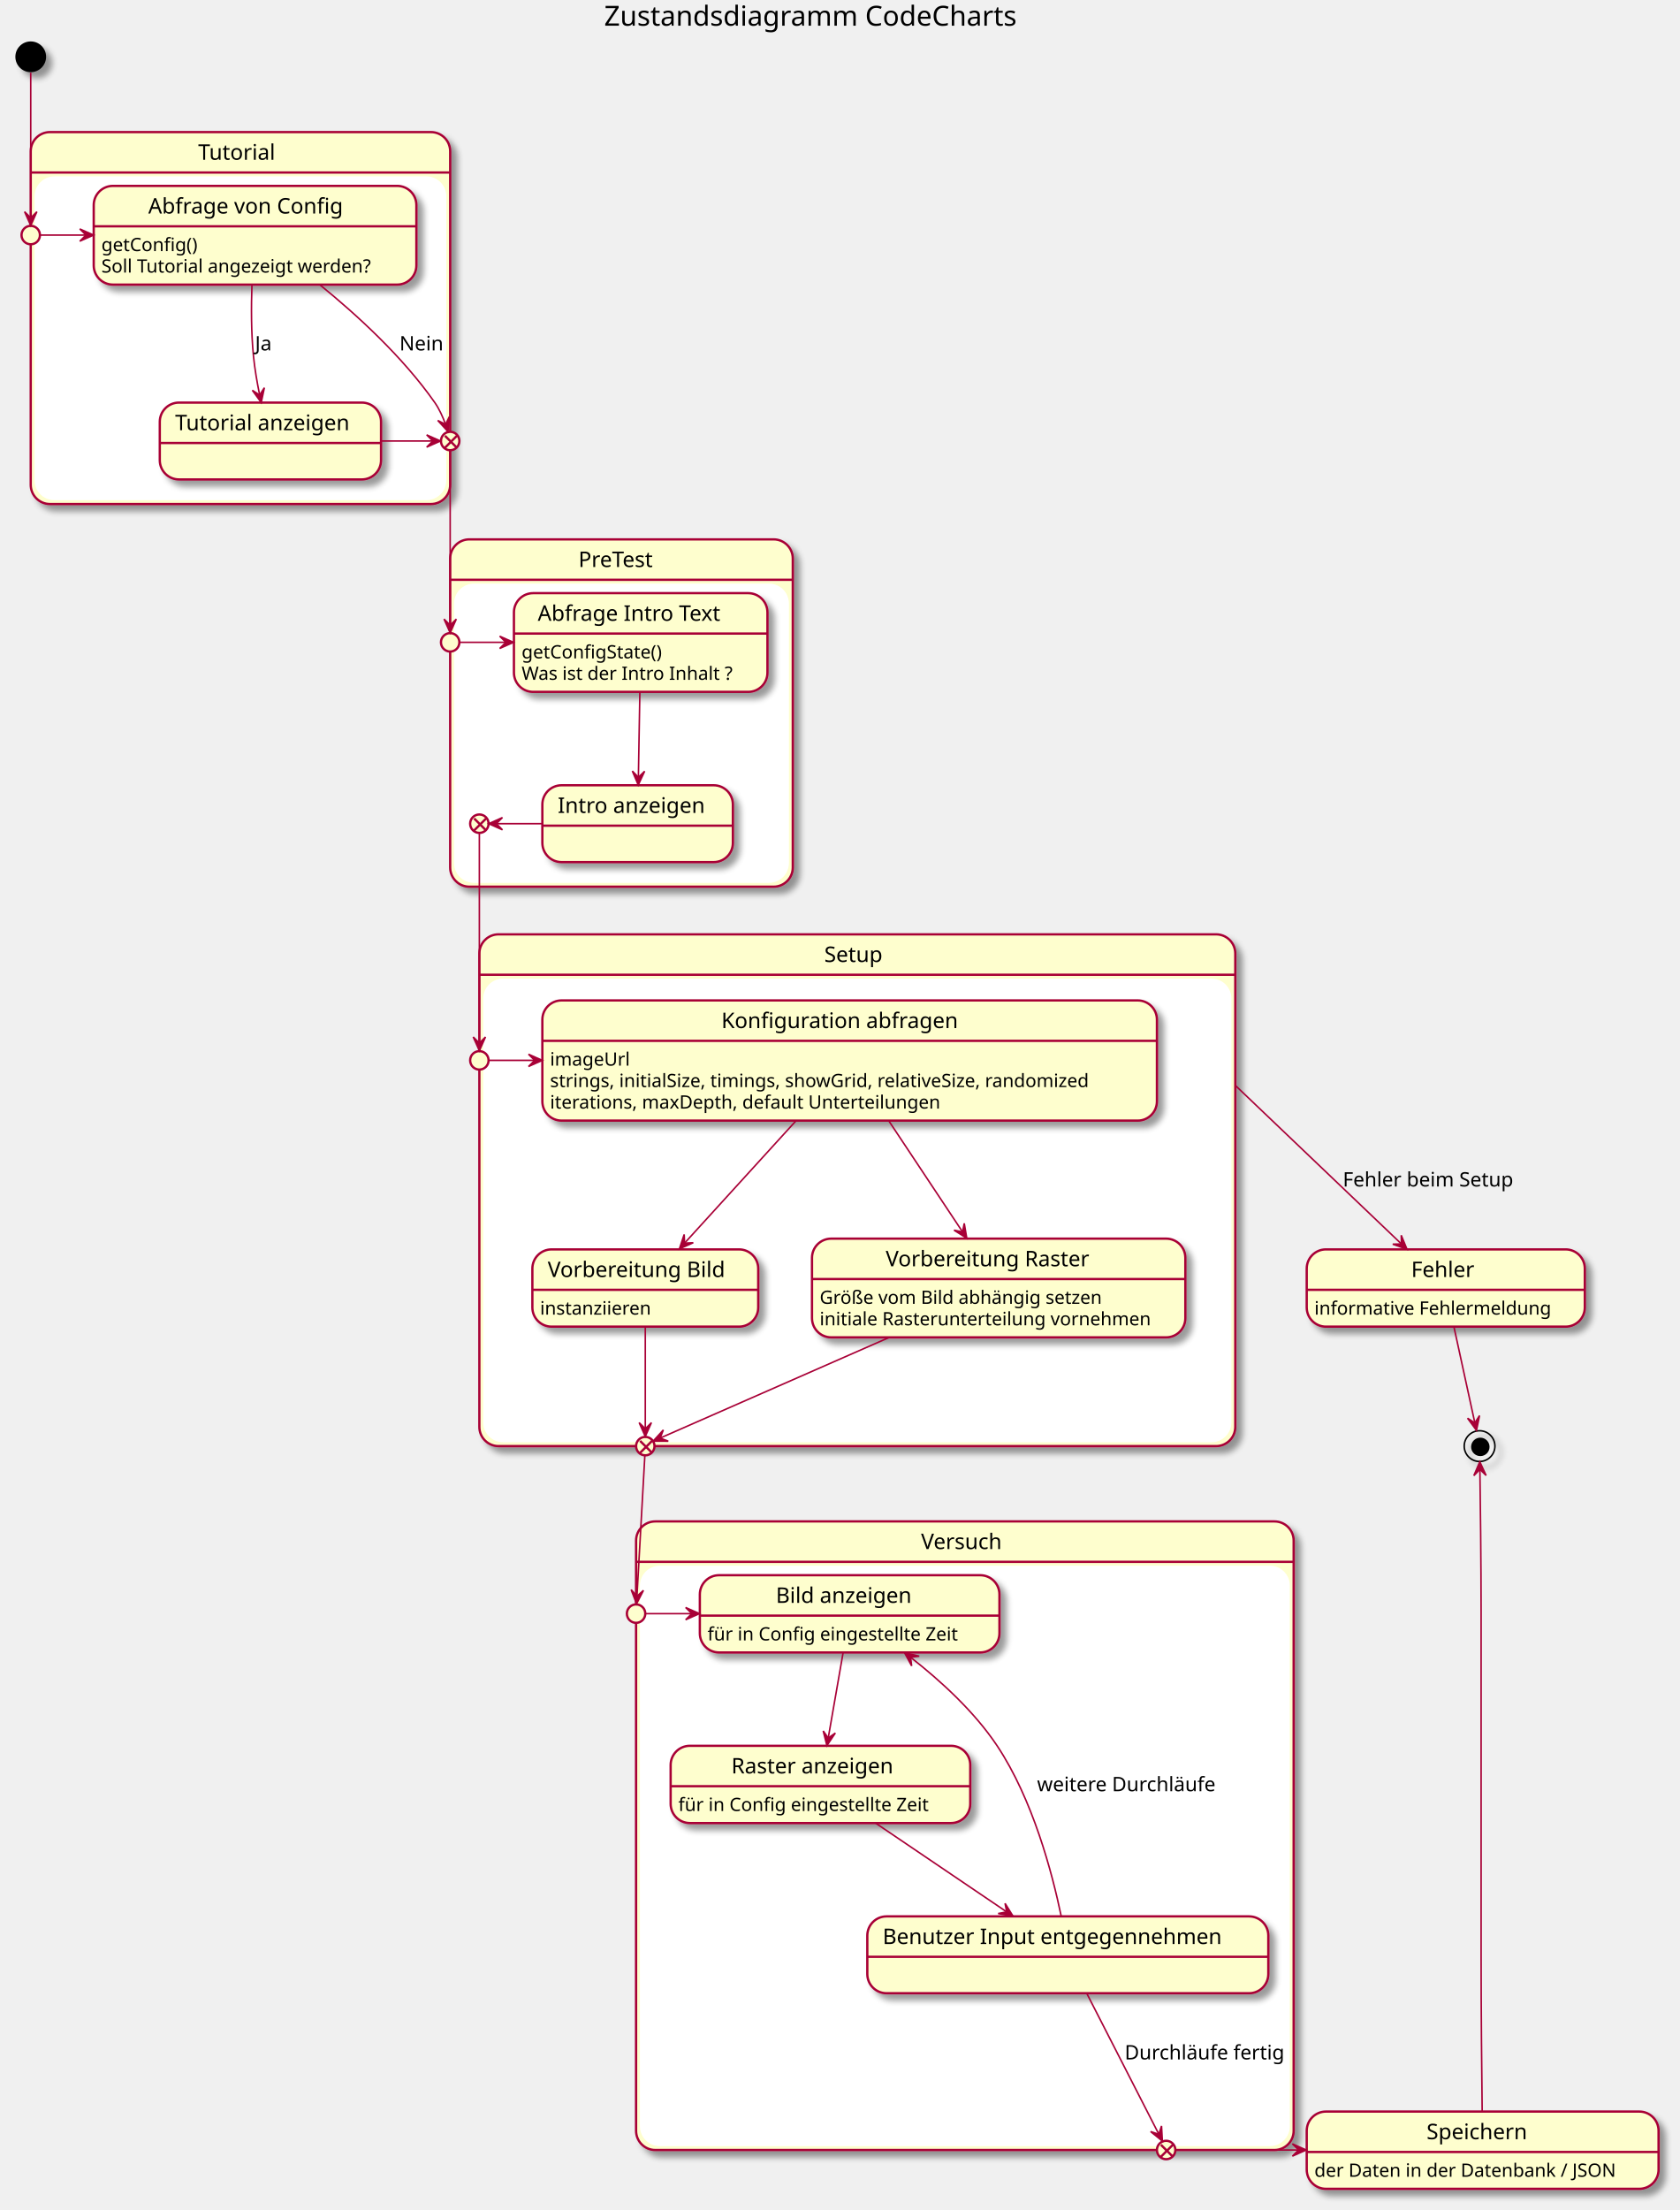
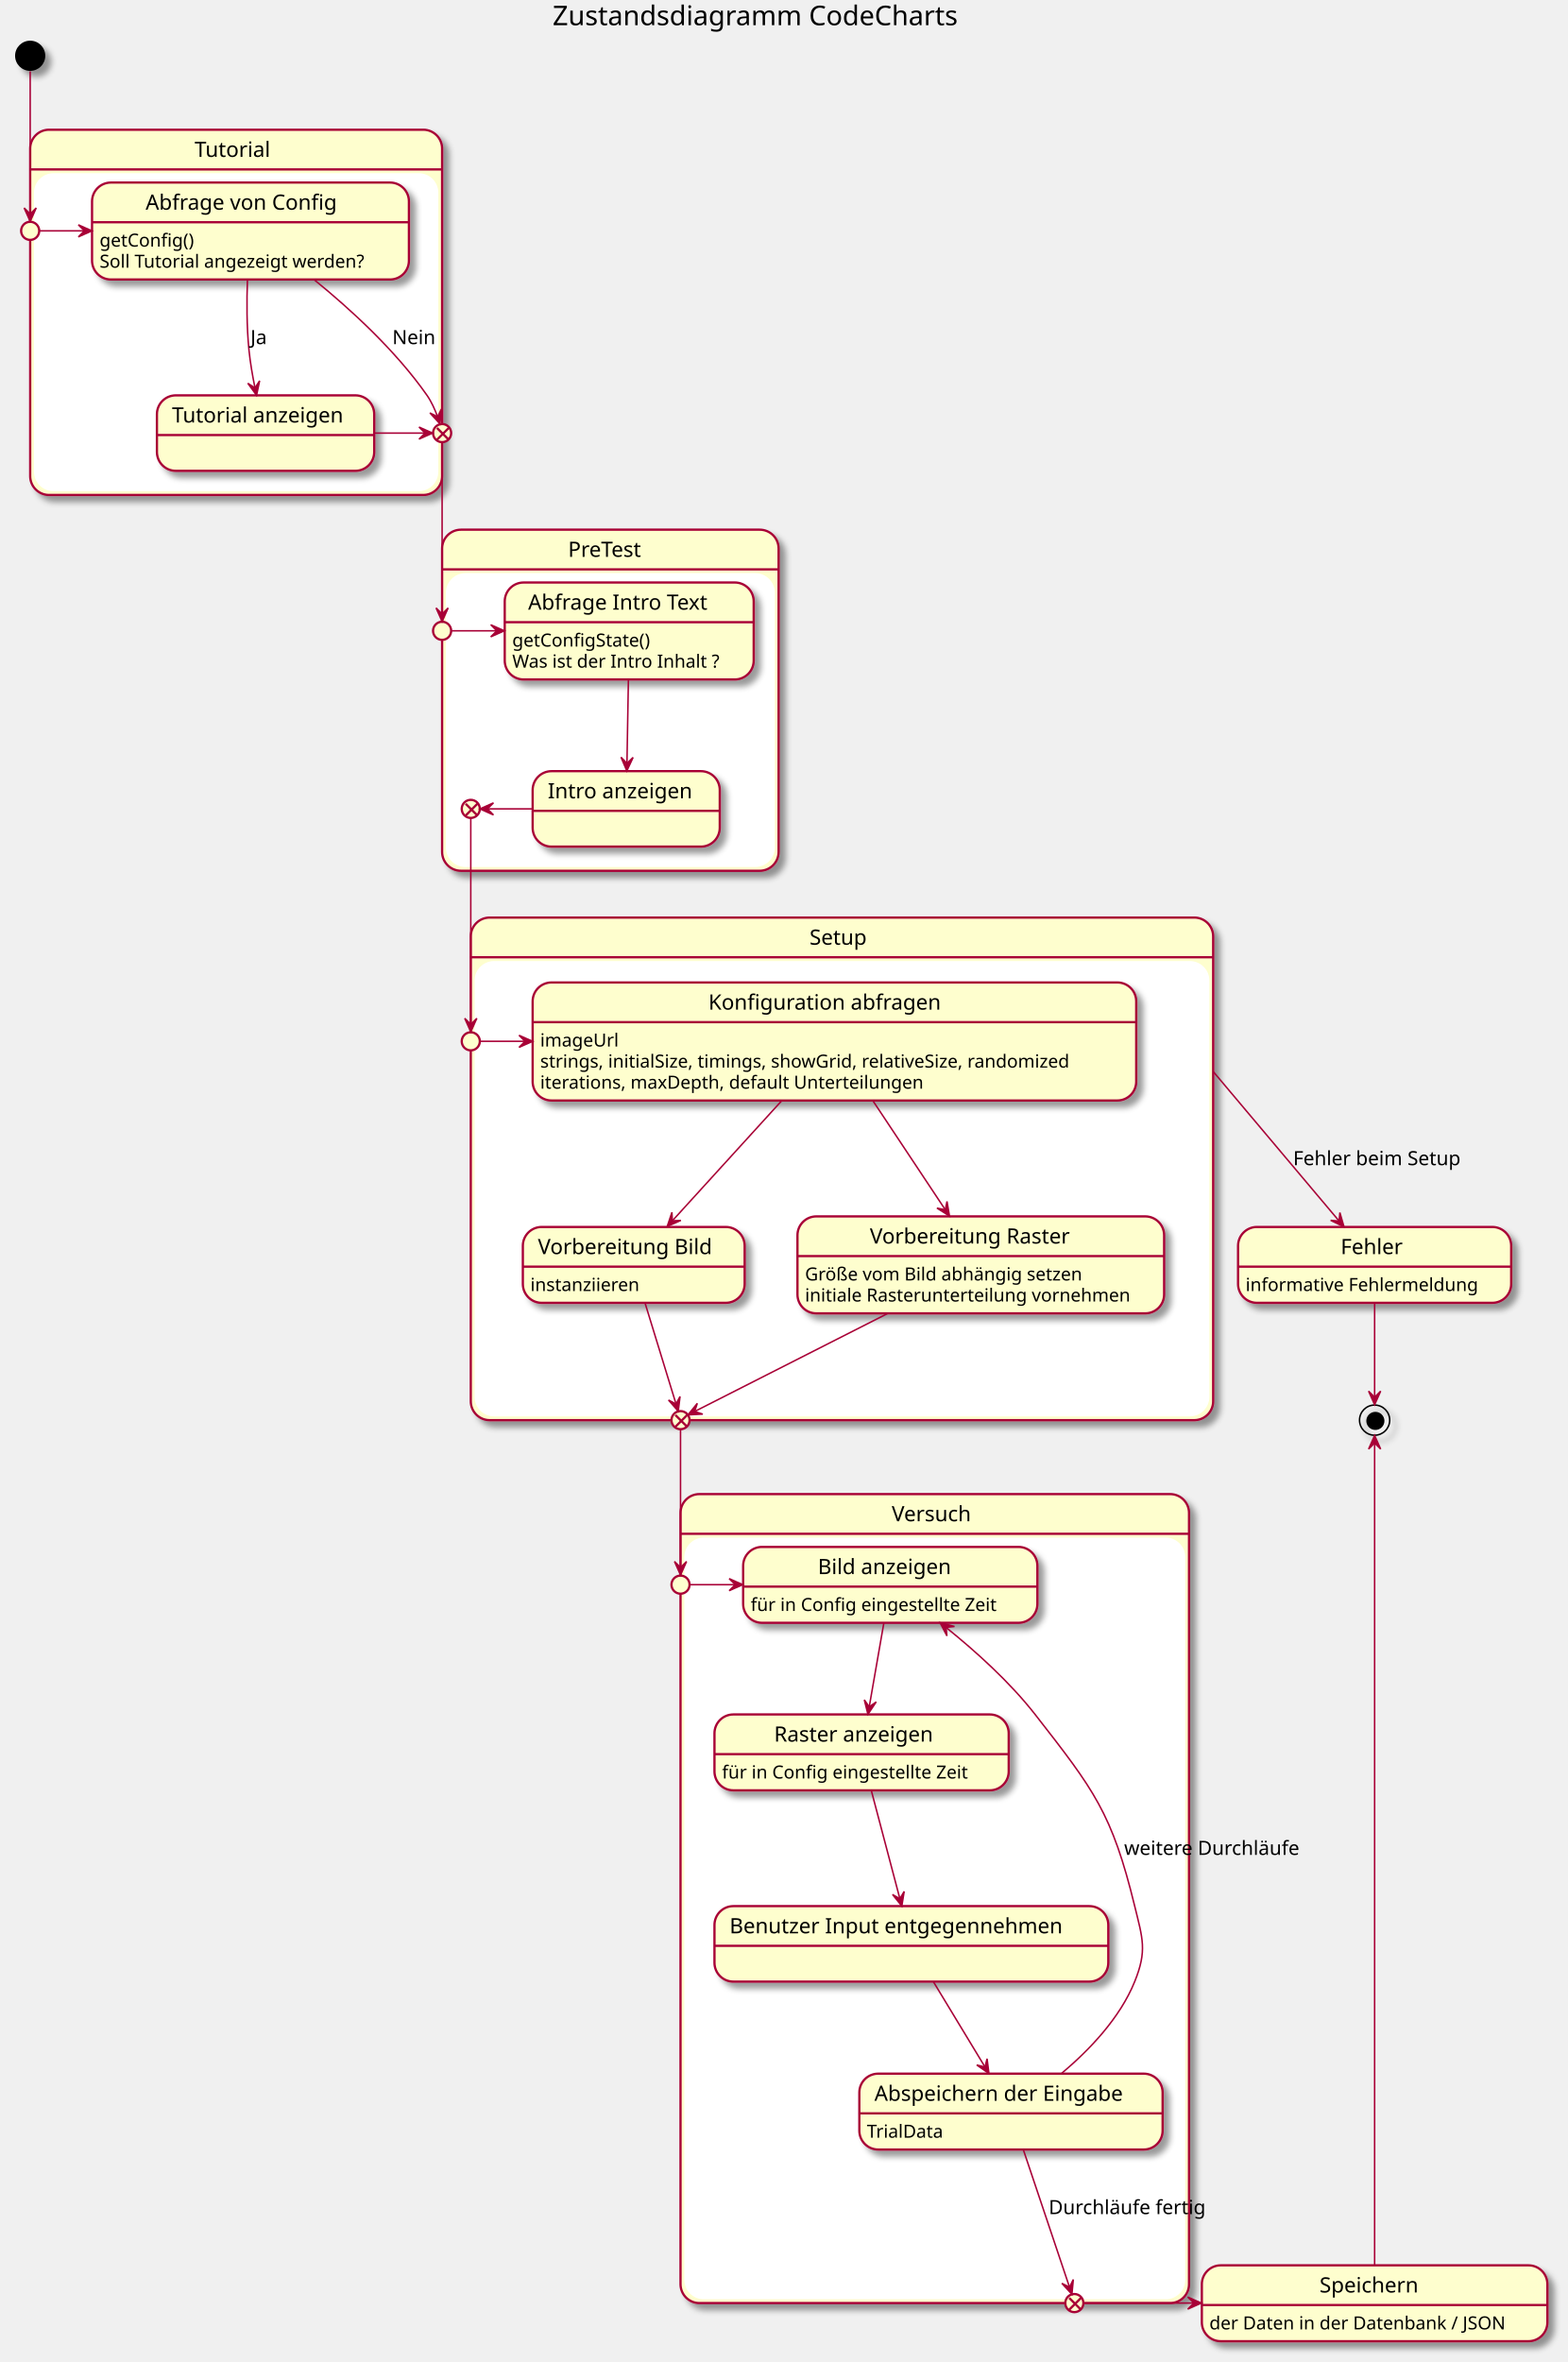
- <svg xmlns="http://www.w3.org/2000/svg" contentScriptType="application/ecmascript" contentStyleType="text/css" height="1438px" preserveAspectRatio="none" style="width:1093px;height:1438px;background:#FFFFFF;" version="1.1" viewBox="0 0 1093 1438" width="1093px" zoomAndPan="magnify">
+ <svg xmlns="http://www.w3.org/2000/svg" contentScriptType="application/ecmascript" contentStyleType="text/css" height="1565px" preserveAspectRatio="none" style="width:1039px;height:1565px;background:#FFFFFF;" version="1.1" viewBox="0 0 1039 1565" width="1039px" zoomAndPan="magnify">
  <defs>
-     <filter height="300%" id="f1xm16bmtv4p68" width="300%" x="-1" y="-1">
+     <filter height="300%" id="f4yom8mjpvhne" width="300%" x="-1" y="-1">
      <feGaussianBlur result="blurOut" stdDeviation="2.0" />
      <feColorMatrix in="blurOut" result="blurOut2" type="matrix" values="0 0 0 0 0 0 0 0 0 0 0 0 0 0 0 0 0 0 .4 0" />
      <feOffset dx="4.0" dy="4.0" in="blurOut2" result="blurOut3" />
      <feBlend in="SourceGraphic" in2="blurOut3" mode="normal" />
    </filter>
  </defs>
  <g>
-     <text fill="#000000" font-family="sans-serif" font-size="18" lengthAdjust="spacing" textLength="294" x="393.25" y="16.708">Zustandsdiagramm CodeCharts</text>
-     <rect fill="#FEFECE" filter="url(#f1xm16bmtv4p68)" height="242" rx="12.5" ry="12.5" style="stroke:#A80036;stroke-width:1.5;" width="273" x="20" y="85.953" />
+     <text fill="#000000" font-family="sans-serif" font-size="18" lengthAdjust="spacing" textLength="294" x="366.25" y="16.708">Zustandsdiagramm CodeCharts</text>
+     <rect fill="#FEFECE" filter="url(#f4yom8mjpvhne)" height="242" rx="12.5" ry="12.5" style="stroke:#A80036;stroke-width:1.5;" width="273" x="20" y="85.953" />
    <rect fill="#FFFFFF" height="209.703" rx="12.5" ry="12.5" style="stroke:#FFFFFF;stroke-width:1.0;" width="267" x="23" y="115.25" />
    <line style="stroke:#A80036;stroke-width:1.5;" x1="20" x2="293" y1="112.25" y2="112.25" />
    <text fill="#000000" font-family="sans-serif" font-size="14" lengthAdjust="spacing" textLength="55" x="129" y="103.948">Tutorial</text>
-     <rect fill="#FEFECE" filter="url(#f1xm16bmtv4p68)" height="226" rx="12.5" ry="12.5" style="stroke:#A80036;stroke-width:1.5;" width="223" x="293" y="350.953" />
+     <rect fill="#FEFECE" filter="url(#f4yom8mjpvhne)" height="226" rx="12.5" ry="12.5" style="stroke:#A80036;stroke-width:1.5;" width="223" x="293" y="350.953" />
    <rect fill="#FFFFFF" height="193.703" rx="12.5" ry="12.5" style="stroke:#FFFFFF;stroke-width:1.0;" width="217" x="296" y="380.25" />
    <line style="stroke:#A80036;stroke-width:1.5;" x1="293" x2="516" y1="377.25" y2="377.25" />
    <text fill="#000000" font-family="sans-serif" font-size="14" lengthAdjust="spacing" textLength="56" x="376.5" y="368.948">PreTest</text>
-     <rect fill="#FEFECE" filter="url(#f1xm16bmtv4p68)" height="333" rx="12.5" ry="12.5" style="stroke:#A80036;stroke-width:1.5;" width="492" x="312" y="607.953" />
+     <rect fill="#FEFECE" filter="url(#f4yom8mjpvhne)" height="333" rx="12.5" ry="12.5" style="stroke:#A80036;stroke-width:1.5;" width="492" x="312" y="607.953" />
    <rect fill="#FFFFFF" height="300.703" rx="12.5" ry="12.5" style="stroke:#FFFFFF;stroke-width:1.0;" width="486" x="315" y="637.25" />
    <line style="stroke:#A80036;stroke-width:1.5;" x1="312" x2="804" y1="634.25" y2="634.25" />
    <text fill="#000000" font-family="sans-serif" font-size="14" lengthAdjust="spacing" textLength="43" x="536.5" y="625.948">Setup</text>
-     <rect fill="#FEFECE" filter="url(#f1xm16bmtv4p68)" height="409" rx="12.5" ry="12.5" style="stroke:#A80036;stroke-width:1.5;" width="428" x="414" y="989.953" />
-     <rect fill="#FFFFFF" height="376.703" rx="12.5" ry="12.5" style="stroke:#FFFFFF;stroke-width:1.0;" width="422" x="417" y="1019.25" />
-     <line style="stroke:#A80036;stroke-width:1.5;" x1="414" x2="842" y1="1016.25" y2="1016.25" />
-     <text fill="#000000" font-family="sans-serif" font-size="14" lengthAdjust="spacing" textLength="57" x="599.5" y="1007.948">Versuch</text>
+     <rect fill="#FEFECE" filter="url(#f4yom8mjpvhne)" height="536" rx="12.5" ry="12.5" style="stroke:#A80036;stroke-width:1.5;" width="337" x="451" y="989.953" />
+     <rect fill="#FFFFFF" height="503.703" rx="12.5" ry="12.5" style="stroke:#FFFFFF;stroke-width:1.0;" width="331" x="454" y="1019.25" />
+     <line style="stroke:#A80036;stroke-width:1.5;" x1="451" x2="788" y1="1016.25" y2="1016.25" />
+     <text fill="#000000" font-family="sans-serif" font-size="14" lengthAdjust="spacing" textLength="57" x="591" y="1007.948">Versuch</text>
    <text fill="#000000" font-family="sans-serif" font-size="14" lengthAdjust="spacing" textLength="0" x="22" y="131.651" />
    <ellipse cx="20" cy="152.953" fill="#FEFECE" rx="6" ry="6" style="stroke:#A80036;stroke-width:1.5;" />
    <text fill="#000000" font-family="sans-serif" font-size="14" lengthAdjust="spacing" textLength="0" x="295" y="305.948" />
    <ellipse cx="293" cy="286.953" fill="#FEFECE" rx="6" ry="6" style="stroke:#A80036;stroke-width:1.5;" />
    <line style="stroke:#A80036;stroke-width:1.5;" x1="297.389" x2="289.611" y1="291.342" y2="283.564" />
    <line style="stroke:#A80036;stroke-width:1.5;" x1="297.389" x2="289.611" y1="283.564" y2="291.342" />
    <g id="t.ac">
-       <rect fill="#FEFECE" filter="url(#f1xm16bmtv4p68)" height="64.234" rx="12.5" ry="12.5" style="stroke:#A80036;stroke-width:1.5;" width="210" x="61" y="120.953" />
+       <rect fill="#FEFECE" filter="url(#f4yom8mjpvhne)" height="64.234" rx="12.5" ry="12.5" style="stroke:#A80036;stroke-width:1.5;" width="210" x="61" y="120.953" />
      <line style="stroke:#A80036;stroke-width:1.5;" x1="61" x2="271" y1="147.25" y2="147.25" />
      <text fill="#000000" font-family="sans-serif" font-size="14" lengthAdjust="spacing" textLength="139" x="96.5" y="138.948">Abfrage von Config</text>
      <text fill="#000000" font-family="sans-serif" font-size="12" lengthAdjust="spacing" textLength="68" x="66" y="163.389">getConfig()</text>
      <text fill="#000000" font-family="sans-serif" font-size="12" lengthAdjust="spacing" textLength="190" x="66" y="177.357">Soll Tutorial angezeigt werden?</text>
    </g>
    <g id="t.ta">
-       <rect fill="#FEFECE" filter="url(#f1xm16bmtv4p68)" height="50" rx="12.5" ry="12.5" style="stroke:#A80036;stroke-width:1.5;" width="144" x="104" y="261.953" />
+       <rect fill="#FEFECE" filter="url(#f4yom8mjpvhne)" height="50" rx="12.5" ry="12.5" style="stroke:#A80036;stroke-width:1.5;" width="144" x="104" y="261.953" />
      <line style="stroke:#A80036;stroke-width:1.5;" x1="104" x2="248" y1="288.25" y2="288.25" />
      <text fill="#000000" font-family="sans-serif" font-size="14" lengthAdjust="spacing" textLength="124" x="114" y="279.948">Tutorial anzeigen</text>
    </g>
    <text fill="#000000" font-family="sans-serif" font-size="14" lengthAdjust="spacing" textLength="0" x="295" y="396.651" />
    <ellipse cx="293" cy="417.953" fill="#FEFECE" rx="6" ry="6" style="stroke:#A80036;stroke-width:1.5;" />
    <text fill="#000000" font-family="sans-serif" font-size="14" lengthAdjust="spacing" textLength="0" x="314" y="554.948" />
    <ellipse cx="312" cy="535.953" fill="#FEFECE" rx="6" ry="6" style="stroke:#A80036;stroke-width:1.5;" />
    <line style="stroke:#A80036;stroke-width:1.5;" x1="316.389" x2="308.611" y1="540.342" y2="532.564" />
    <line style="stroke:#A80036;stroke-width:1.5;" x1="316.389" x2="308.611" y1="532.564" y2="540.342" />
    <g id="p.it">
-       <rect fill="#FEFECE" filter="url(#f1xm16bmtv4p68)" height="64.234" rx="12.5" ry="12.5" style="stroke:#A80036;stroke-width:1.5;" width="165" x="334.5" y="385.953" />
+       <rect fill="#FEFECE" filter="url(#f4yom8mjpvhne)" height="64.234" rx="12.5" ry="12.5" style="stroke:#A80036;stroke-width:1.5;" width="165" x="334.5" y="385.953" />
      <line style="stroke:#A80036;stroke-width:1.5;" x1="334.5" x2="499.5" y1="412.25" y2="412.25" />
      <text fill="#000000" font-family="sans-serif" font-size="14" lengthAdjust="spacing" textLength="134" x="350" y="403.948">Abfrage Intro Text</text>
      <text fill="#000000" font-family="sans-serif" font-size="12" lengthAdjust="spacing" textLength="99" x="339.5" y="428.389">getConfigState()</text>
      <text fill="#000000" font-family="sans-serif" font-size="12" lengthAdjust="spacing" textLength="145" x="339.5" y="442.357">Was ist der Intro Inhalt ?</text>
    </g>
    <g id="p.ia">
-       <rect fill="#FEFECE" filter="url(#f1xm16bmtv4p68)" height="50" rx="12.5" ry="12.5" style="stroke:#A80036;stroke-width:1.5;" width="124" x="353" y="510.953" />
+       <rect fill="#FEFECE" filter="url(#f4yom8mjpvhne)" height="50" rx="12.5" ry="12.5" style="stroke:#A80036;stroke-width:1.5;" width="124" x="353" y="510.953" />
      <line style="stroke:#A80036;stroke-width:1.5;" x1="353" x2="477" y1="537.25" y2="537.25" />
      <text fill="#000000" font-family="sans-serif" font-size="14" lengthAdjust="spacing" textLength="104" x="363" y="528.948">Intro anzeigen</text>
    </g>
    <text fill="#000000" font-family="sans-serif" font-size="14" lengthAdjust="spacing" textLength="0" x="314" y="668.651" />
    <ellipse cx="312" cy="689.953" fill="#FEFECE" rx="6" ry="6" style="stroke:#A80036;stroke-width:1.5;" />
-     <text fill="#000000" font-family="sans-serif" font-size="14" lengthAdjust="spacing" textLength="0" x="422" y="959.948" />
-     <ellipse cx="420" cy="940.953" fill="#FEFECE" rx="6" ry="6" style="stroke:#A80036;stroke-width:1.5;" />
-     <line style="stroke:#A80036;stroke-width:1.5;" x1="424.389" x2="416.611" y1="945.342" y2="937.564" />
-     <line style="stroke:#A80036;stroke-width:1.5;" x1="424.389" x2="416.611" y1="937.564" y2="945.342" />
+     <text fill="#000000" font-family="sans-serif" font-size="14" lengthAdjust="spacing" textLength="0" x="453" y="959.948" />
+     <ellipse cx="451" cy="940.953" fill="#FEFECE" rx="6" ry="6" style="stroke:#A80036;stroke-width:1.5;" />
+     <line style="stroke:#A80036;stroke-width:1.5;" x1="455.389" x2="447.611" y1="945.342" y2="937.564" />
+     <line style="stroke:#A80036;stroke-width:1.5;" x1="455.389" x2="447.611" y1="937.564" y2="945.342" />
    <g id="s.ka">
-       <rect fill="#FEFECE" filter="url(#f1xm16bmtv4p68)" height="78.203" rx="12.5" ry="12.5" style="stroke:#A80036;stroke-width:1.5;" width="400" x="353" y="650.953" />
+       <rect fill="#FEFECE" filter="url(#f4yom8mjpvhne)" height="78.203" rx="12.5" ry="12.5" style="stroke:#A80036;stroke-width:1.5;" width="400" x="353" y="650.953" />
      <line style="stroke:#A80036;stroke-width:1.5;" x1="353" x2="753" y1="677.25" y2="677.25" />
      <text fill="#000000" font-family="sans-serif" font-size="14" lengthAdjust="spacing" textLength="167" x="469.5" y="668.948">Konfiguration abfragen</text>
      <text fill="#000000" font-family="sans-serif" font-size="12" lengthAdjust="spacing" textLength="54" x="358" y="693.389">imageUrl</text>
      <text fill="#000000" font-family="sans-serif" font-size="12" lengthAdjust="spacing" textLength="380" x="358" y="707.357">strings, initialSize, timings, showGrid, relativeSize, randomized</text>
      <text fill="#000000" font-family="sans-serif" font-size="12" lengthAdjust="spacing" textLength="266" x="358" y="721.326">iterations, maxDepth, default Unterteilungen</text>
    </g>
    <g id="s.vb">
-       <rect fill="#FEFECE" filter="url(#f1xm16bmtv4p68)" height="50.266" rx="12.5" ry="12.5" style="stroke:#A80036;stroke-width:1.5;" width="147" x="346.5" y="812.953" />
+       <rect fill="#FEFECE" filter="url(#f4yom8mjpvhne)" height="50.266" rx="12.5" ry="12.5" style="stroke:#A80036;stroke-width:1.5;" width="147" x="346.5" y="812.953" />
      <line style="stroke:#A80036;stroke-width:1.5;" x1="346.5" x2="493.5" y1="839.25" y2="839.25" />
      <text fill="#000000" font-family="sans-serif" font-size="14" lengthAdjust="spacing" textLength="127" x="356.5" y="830.948">Vorbereitung Bild</text>
      <text fill="#000000" font-family="sans-serif" font-size="12" lengthAdjust="spacing" textLength="76" x="351.5" y="855.389">instanziieren</text>
    </g>
    <g id="s.vr">
-       <rect fill="#FEFECE" filter="url(#f1xm16bmtv4p68)" height="64.234" rx="12.5" ry="12.5" style="stroke:#A80036;stroke-width:1.5;" width="243" x="528.5" y="805.953" />
+       <rect fill="#FEFECE" filter="url(#f4yom8mjpvhne)" height="64.234" rx="12.5" ry="12.5" style="stroke:#A80036;stroke-width:1.5;" width="243" x="528.5" y="805.953" />
      <line style="stroke:#A80036;stroke-width:1.5;" x1="528.5" x2="771.5" y1="832.25" y2="832.25" />
      <text fill="#000000" font-family="sans-serif" font-size="14" lengthAdjust="spacing" textLength="147" x="576.5" y="823.948">Vorbereitung Raster</text>
      <text fill="#000000" font-family="sans-serif" font-size="12" lengthAdjust="spacing" textLength="198" x="533.5" y="848.389">Größe vom Bild abhängig setzen</text>
      <text fill="#000000" font-family="sans-serif" font-size="12" lengthAdjust="spacing" textLength="223" x="533.5" y="862.357">initiale Rasterunterteilung vornehmen</text>
    </g>
-     <text fill="#000000" font-family="sans-serif" font-size="14" lengthAdjust="spacing" textLength="0" x="416" y="1028.651" />
-     <ellipse cx="414" cy="1049.953" fill="#FEFECE" rx="6" ry="6" style="stroke:#A80036;stroke-width:1.5;" />
-     <text fill="#000000" font-family="sans-serif" font-size="14" lengthAdjust="spacing" textLength="0" x="761" y="1417.948" />
-     <ellipse cx="759" cy="1398.953" fill="#FEFECE" rx="6" ry="6" style="stroke:#A80036;stroke-width:1.5;" />
-     <line style="stroke:#A80036;stroke-width:1.5;" x1="763.389" x2="755.611" y1="1403.342" y2="1395.564" />
-     <line style="stroke:#A80036;stroke-width:1.5;" x1="763.389" x2="755.611" y1="1395.564" y2="1403.342" />
+     <text fill="#000000" font-family="sans-serif" font-size="14" lengthAdjust="spacing" textLength="0" x="453" y="1028.651" />
+     <ellipse cx="451" cy="1049.953" fill="#FEFECE" rx="6" ry="6" style="stroke:#A80036;stroke-width:1.5;" />
+     <text fill="#000000" font-family="sans-serif" font-size="14" lengthAdjust="spacing" textLength="0" x="714" y="1544.948" />
+     <ellipse cx="712" cy="1525.953" fill="#FEFECE" rx="6" ry="6" style="stroke:#A80036;stroke-width:1.5;" />
+     <line style="stroke:#A80036;stroke-width:1.5;" x1="716.389" x2="708.611" y1="1530.342" y2="1522.564" />
+     <line style="stroke:#A80036;stroke-width:1.5;" x1="716.389" x2="708.611" y1="1522.564" y2="1530.342" />
    <g id="v.ba">
-       <rect fill="#FEFECE" filter="url(#f1xm16bmtv4p68)" height="50.266" rx="12.5" ry="12.5" style="stroke:#A80036;stroke-width:1.5;" width="195" x="455.5" y="1024.953" />
-       <line style="stroke:#A80036;stroke-width:1.5;" x1="455.5" x2="650.5" y1="1051.25" y2="1051.25" />
-       <text fill="#000000" font-family="sans-serif" font-size="14" lengthAdjust="spacing" textLength="96" x="505" y="1042.948">Bild anzeigen</text>
-       <text fill="#000000" font-family="sans-serif" font-size="12" lengthAdjust="spacing" textLength="175" x="460.5" y="1067.389">für in Config eingestellte Zeit</text>
+       <rect fill="#FEFECE" filter="url(#f4yom8mjpvhne)" height="50.266" rx="12.5" ry="12.5" style="stroke:#A80036;stroke-width:1.5;" width="195" x="492.5" y="1024.953" />
+       <line style="stroke:#A80036;stroke-width:1.5;" x1="492.5" x2="687.5" y1="1051.25" y2="1051.25" />
+       <text fill="#000000" font-family="sans-serif" font-size="14" lengthAdjust="spacing" textLength="96" x="542" y="1042.948">Bild anzeigen</text>
+       <text fill="#000000" font-family="sans-serif" font-size="12" lengthAdjust="spacing" textLength="175" x="497.5" y="1067.389">für in Config eingestellte Zeit</text>
    </g>
    <g id="v.ra">
-       <rect fill="#FEFECE" filter="url(#f1xm16bmtv4p68)" height="50.266" rx="12.5" ry="12.5" style="stroke:#A80036;stroke-width:1.5;" width="195" x="436.5" y="1135.953" />
-       <line style="stroke:#A80036;stroke-width:1.5;" x1="436.5" x2="631.5" y1="1162.25" y2="1162.25" />
-       <text fill="#000000" font-family="sans-serif" font-size="14" lengthAdjust="spacing" textLength="116" x="476" y="1153.948">Raster anzeigen</text>
-       <text fill="#000000" font-family="sans-serif" font-size="12" lengthAdjust="spacing" textLength="175" x="441.5" y="1178.389">für in Config eingestellte Zeit</text>
+       <rect fill="#FEFECE" filter="url(#f4yom8mjpvhne)" height="50.266" rx="12.5" ry="12.5" style="stroke:#A80036;stroke-width:1.5;" width="195" x="473.5" y="1135.953" />
+       <line style="stroke:#A80036;stroke-width:1.5;" x1="473.5" x2="668.5" y1="1162.25" y2="1162.25" />
+       <text fill="#000000" font-family="sans-serif" font-size="14" lengthAdjust="spacing" textLength="116" x="513" y="1153.948">Raster anzeigen</text>
+       <text fill="#000000" font-family="sans-serif" font-size="12" lengthAdjust="spacing" textLength="175" x="478.5" y="1178.389">für in Config eingestellte Zeit</text>
    </g>
    <g id="v.bi">
-       <rect fill="#FEFECE" filter="url(#f1xm16bmtv4p68)" height="50" rx="12.5" ry="12.5" style="stroke:#A80036;stroke-width:1.5;" width="261" x="564.5" y="1246.953" />
-       <line style="stroke:#A80036;stroke-width:1.5;" x1="564.5" x2="825.5" y1="1273.25" y2="1273.25" />
-       <text fill="#000000" font-family="sans-serif" font-size="14" lengthAdjust="spacing" textLength="241" x="574.5" y="1264.948">Benutzer Input entgegennehmen</text>
+       <rect fill="#FEFECE" filter="url(#f4yom8mjpvhne)" height="50" rx="12.5" ry="12.5" style="stroke:#A80036;stroke-width:1.5;" width="261" x="473.5" y="1262.953" />
+       <line style="stroke:#A80036;stroke-width:1.5;" x1="473.5" x2="734.5" y1="1289.25" y2="1289.25" />
+       <text fill="#000000" font-family="sans-serif" font-size="14" lengthAdjust="spacing" textLength="241" x="483.5" y="1280.948">Benutzer Input entgegennehmen</text>
+     </g>
+     <g id="v.ae">
+       <rect fill="#FEFECE" filter="url(#f4yom8mjpvhne)" height="50.266" rx="12.5" ry="12.5" style="stroke:#A80036;stroke-width:1.5;" width="201" x="569.5" y="1373.953" />
+       <line style="stroke:#A80036;stroke-width:1.5;" x1="569.5" x2="770.5" y1="1400.25" y2="1400.25" />
+       <text fill="#000000" font-family="sans-serif" font-size="14" lengthAdjust="spacing" textLength="181" x="579.5" y="1391.948">Abspeichern der Eingabe</text>
+       <text fill="#000000" font-family="sans-serif" font-size="12" lengthAdjust="spacing" textLength="52" x="574.5" y="1416.389">TrialData</text>
    </g>
    <g id="err">
-       <rect fill="#FEFECE" filter="url(#f1xm16bmtv4p68)" height="50.266" rx="12.5" ry="12.5" style="stroke:#A80036;stroke-width:1.5;" width="181" x="850.5" y="812.953" />
-       <line style="stroke:#A80036;stroke-width:1.5;" x1="850.5" x2="1031.5" y1="839.25" y2="839.25" />
-       <text fill="#000000" font-family="sans-serif" font-size="14" lengthAdjust="spacing" textLength="45" x="918.5" y="830.948">Fehler</text>
-       <text fill="#000000" font-family="sans-serif" font-size="12" lengthAdjust="spacing" textLength="161" x="855.5" y="855.389">informative Fehlermeldung</text>
+       <rect fill="#FEFECE" filter="url(#f4yom8mjpvhne)" height="50.266" rx="12.5" ry="12.5" style="stroke:#A80036;stroke-width:1.5;" width="181" x="820.5" y="812.953" />
+       <line style="stroke:#A80036;stroke-width:1.5;" x1="820.5" x2="1001.5" y1="839.25" y2="839.25" />
+       <text fill="#000000" font-family="sans-serif" font-size="14" lengthAdjust="spacing" textLength="45" x="888.5" y="830.948">Fehler</text>
+       <text fill="#000000" font-family="sans-serif" font-size="12" lengthAdjust="spacing" textLength="161" x="825.5" y="855.389">informative Fehlermeldung</text>
    </g>
    <g id="Speichern">
-       <rect fill="#FEFECE" filter="url(#f1xm16bmtv4p68)" height="50.266" rx="12.5" ry="12.5" style="stroke:#A80036;stroke-width:1.5;" width="229" x="850.5" y="1373.953" />
-       <line style="stroke:#A80036;stroke-width:1.5;" x1="850.5" x2="1079.5" y1="1400.25" y2="1400.25" />
-       <text fill="#000000" font-family="sans-serif" font-size="14" lengthAdjust="spacing" textLength="73" x="928.5" y="1391.948">Speichern</text>
-       <text fill="#000000" font-family="sans-serif" font-size="12" lengthAdjust="spacing" textLength="209" x="855.5" y="1416.389">der Daten in der Datenbank / JSON</text>
+       <rect fill="#FEFECE" filter="url(#f4yom8mjpvhne)" height="50.266" rx="12.5" ry="12.5" style="stroke:#A80036;stroke-width:1.5;" width="229" x="796.5" y="1500.953" />
+       <line style="stroke:#A80036;stroke-width:1.5;" x1="796.5" x2="1025.5" y1="1527.25" y2="1527.25" />
+       <text fill="#000000" font-family="sans-serif" font-size="14" lengthAdjust="spacing" textLength="73" x="874.5" y="1518.948">Speichern</text>
+       <text fill="#000000" font-family="sans-serif" font-size="12" lengthAdjust="spacing" textLength="209" x="801.5" y="1543.389">der Daten in der Datenbank / JSON</text>
    </g>
-     <ellipse cx="20" cy="36.953" fill="#000000" filter="url(#f1xm16bmtv4p68)" rx="10" ry="10" style="stroke:none;stroke-width:1.0;" />
-     <ellipse cx="963" cy="940.953" filter="url(#f1xm16bmtv4p68)" rx="10" ry="10" style="stroke:#000000;stroke-width:1.0;fill:none;" />
-     <ellipse cx="963.5" cy="941.453" fill="#000000" rx="6" ry="6" style="stroke:none;stroke-width:1.0;" />
+     <ellipse cx="20" cy="36.953" fill="#000000" filter="url(#f4yom8mjpvhne)" rx="10" ry="10" style="stroke:none;stroke-width:1.0;" />
+     <ellipse cx="911" cy="940.953" filter="url(#f4yom8mjpvhne)" rx="10" ry="10" style="stroke:#000000;stroke-width:1.0;fill:none;" />
+     <ellipse cx="911.5" cy="941.453" fill="#000000" rx="6" ry="6" style="stroke:none;stroke-width:1.0;" />
    <path d="M55.788,152.953 C45.95,152.953 36.111,152.953 26.273,152.953 " fill="none" id="ac-backto-tnp" style="stroke:#A80036;stroke-width:1.0;" />
    <polygon fill="#A80036" points="60.932,152.953,51.932,148.953,55.932,152.953,51.932,156.953,60.932,152.953" style="stroke:#A80036;stroke-width:1.0;" />
    <path d="M163.989,185.143 C163.48,199.443 163.451,216.593 165,231.953 C165.827,240.153 167.342,248.943 168.989,257.003 " fill="none" id="ac-to-ta" style="stroke:#A80036;stroke-width:1.0;" />
    <polygon fill="#A80036" points="170.027,261.923,172.063,252.287,168.985,257.033,164.239,253.955,170.027,261.923" style="stroke:#A80036;stroke-width:1.0;" />
    <text fill="#000000" font-family="sans-serif" font-size="13" lengthAdjust="spacing" textLength="12" x="166" y="228.02">Ja</text>
    <path d="M207.885,185.053 C232.331,204.903 262.331,232.383 283,261.953 C285.974,266.203 288.294,271.483 289.948,276.003 " fill="none" id="ac-to-txp" style="stroke:#A80036;stroke-width:1.0;" />
    <polygon fill="#A80036" points="291.582,280.853,292.519,271.049,289.995,276.112,284.933,273.588,291.582,280.853" style="stroke:#A80036;stroke-width:1.0;" />
    <text fill="#000000" font-family="sans-serif" font-size="13" lengthAdjust="spacing" textLength="28" x="260" y="228.02">Nein</text>
    <path d="M248.211,286.953 C259.337,286.953 270.463,286.953 281.59,286.953 " fill="none" id="ta-to-txp" style="stroke:#A80036;stroke-width:1.0;" />
    <polygon fill="#A80036" points="286.702,286.953,277.702,282.953,281.702,286.953,277.702,290.953,286.702,286.953" style="stroke:#A80036;stroke-width:1.0;" />
    <path d="M329.053,417.953 C319.134,417.953 309.216,417.953 299.297,417.953 " fill="none" id="it-backto-pnp" style="stroke:#A80036;stroke-width:1.0;" />
    <polygon fill="#A80036" points="334.24,417.953,325.24,413.953,329.24,417.953,325.24,421.953,334.24,417.953" style="stroke:#A80036;stroke-width:1.0;" />
-     <path d="M416.464,450.039 C416.166,467.311 415.798,488.676 415.505,505.654 " fill="none" id="it-to-ia" style="stroke:#A80036;stroke-width:1.0;" />
-     <polygon fill="#A80036" points="415.417,510.772,419.571,501.842,415.503,505.773,411.572,501.705,415.417,510.772" style="stroke:#A80036;stroke-width:1.0;" />
+     <path d="M416.464,450.043 C416.166,467.313 415.798,488.673 415.505,505.653 " fill="none" id="it-to-ia" style="stroke:#A80036;stroke-width:1.0;" />
+     <polygon fill="#A80036" points="415.417,510.773,419.571,501.843,415.503,505.774,411.572,501.706,415.417,510.773" style="stroke:#A80036;stroke-width:1.0;" />
    <path d="M352.882,535.953 C342.991,535.953 333.099,535.953 323.208,535.953 " fill="none" id="ia-to-pxp" style="stroke:#A80036;stroke-width:1.0;" />
    <polygon fill="#A80036" points="318.035,535.953,327.035,539.953,323.035,535.953,327.035,531.953,318.035,535.953" style="stroke:#A80036;stroke-width:1.0;" />
    <path d="M347.809,689.953 C337.912,689.953 328.016,689.953 318.119,689.953 " fill="none" id="ka-backto-snp" style="stroke:#A80036;stroke-width:1.0;" />
    <polygon fill="#A80036" points="352.984,689.953,343.984,685.953,347.984,689.953,343.984,693.953,352.984,689.953" style="stroke:#A80036;stroke-width:1.0;" />
    <path d="M518.056,729.313 C495.356,754.231 466.271,786.16 445.689,808.753 " fill="none" id="ka-to-vb" style="stroke:#A80036;stroke-width:1.0;" />
    <polygon fill="#A80036" points="442.205,812.578,451.223,808.619,445.572,808.882,445.31,803.231,442.205,812.578" style="stroke:#A80036;stroke-width:1.0;" />
    <path d="M578.486,729.313 C593.325,751.649 611.907,779.618 626.41,801.447 " fill="none" id="ka-to-vr" style="stroke:#A80036;stroke-width:1.0;" />
    <polygon fill="#A80036" points="629.254,805.728,627.605,796.018,626.487,801.564,620.941,800.446,629.254,805.728" style="stroke:#A80036;stroke-width:1.0;" />
-     <path d="M579.116,870.08 C524.896,893.89 455.256,924.471 429.84,935.632 " fill="none" id="vr-to-sxp" style="stroke:#A80036;stroke-width:1.0;" />
-     <polygon fill="#A80036" points="425.109,937.709,434.958,937.753,429.687,935.699,431.741,930.428,425.109,937.709" style="stroke:#A80036;stroke-width:1.0;" />
-     <path d="M420,863.145 C420,884.351 420,914.145 420,929.655 " fill="none" id="vb-to-sxp" style="stroke:#A80036;stroke-width:1.0;" />
-     <polygon fill="#A80036" points="420,934.68,424,925.68,420,929.68,416,925.68,420,934.68" style="stroke:#A80036;stroke-width:1.0;" />
-     <path d="M450.052,1049.953 C440.116,1049.953 430.18,1049.953 420.244,1049.953 " fill="none" id="ba-backto-vnp" style="stroke:#A80036;stroke-width:1.0;" />
-     <polygon fill="#A80036" points="455.248,1049.953,446.248,1045.953,450.248,1049.953,446.248,1053.953,455.248,1049.953" style="stroke:#A80036;stroke-width:1.0;" />
-     <path d="M548.783,1075.144 C545.93,1091.513 542.144,1113.232 539.118,1130.593 " fill="none" id="ba-to-ra" style="stroke:#A80036;stroke-width:1.0;" />
-     <polygon fill="#A80036" points="538.205,1135.83,543.691,1127.651,539.064,1130.904,535.81,1126.277,538.205,1135.83" style="stroke:#A80036;stroke-width:1.0;" />
-     <path d="M569.731,1186.144 C594.952,1203.219 628.771,1226.115 654.912,1243.813 " fill="none" id="ra-to-bi" style="stroke:#A80036;stroke-width:1.0;" />
-     <polygon fill="#A80036" points="659.369,1246.83,654.159,1238.472,655.229,1244.027,649.674,1245.097,659.369,1246.83" style="stroke:#A80036;stroke-width:1.0;" />
-     <path d="M690.706,1246.845 C684.806,1218.464 672.186,1170.788 649,1135.953 C634.208,1113.728 612.206,1093.672 592.996,1078.63 " fill="none" id="bi-to-ba" style="stroke:#A80036;stroke-width:1.0;" />
-     <polygon fill="#A80036" points="588.69,1075.305,593.369,1083.972,592.647,1078.361,598.258,1077.64,588.69,1075.305" style="stroke:#A80036;stroke-width:1.0;" />
-     <text fill="#000000" font-family="sans-serif" font-size="13" lengthAdjust="spacing" textLength="122" x="675" y="1165.52">weitere Durchläufe</text>
-     <path d="M707.34,1297.054 C721.55,1324.809 744.206,1369.059 754.104,1388.391 " fill="none" id="bi-to-vxp" style="stroke:#A80036;stroke-width:1.0;" />
-     <polygon fill="#A80036" points="756.54,1393.149,755.998,1383.315,754.261,1388.698,748.878,1386.961,756.54,1393.149" style="stroke:#A80036;stroke-width:1.0;" />
-     <text fill="#000000" font-family="sans-serif" font-size="13" lengthAdjust="spacing" textLength="108" x="732" y="1340.02">Durchläufe fertig</text>
-     <path d="M804.357,706.562 C804.903,707.082 805.459,707.614 806.027,708.155 C807.162,709.238 808.339,710.361 809.556,711.522 C811.989,713.844 814.579,716.316 817.3,718.912 C822.742,724.105 828.707,729.797 834.985,735.788 C860.098,759.752 890.223,788.499 911.931,809.214 " fill="none" id="s-to-err" style="stroke:#A80036;stroke-width:1.0;" />
-     <polygon fill="#A80036" points="915.767,812.875,912.017,803.768,912.15,809.423,906.494,809.556,915.767,812.875" style="stroke:#A80036;stroke-width:1.0;" />
-     <text fill="#000000" font-family="sans-serif" font-size="13" lengthAdjust="spacing" textLength="116" x="874" y="772.02">Fehler beim Setup</text>
+     <path d="M588.67,870.08 C542.379,893.575 483.097,923.663 460.407,935.179 " fill="none" id="vr-to-sxp" style="stroke:#A80036;stroke-width:1.0;" />
+     <polygon fill="#A80036" points="455.908,937.462,465.744,936.956,460.367,935.199,462.123,929.822,455.908,937.462" style="stroke:#A80036;stroke-width:1.0;" />
+     <path d="M427.425,863.145 C433.998,884.559 443.258,914.73 447.978,930.107 " fill="none" id="vb-to-sxp" style="stroke:#A80036;stroke-width:1.0;" />
+     <polygon fill="#A80036" points="449.498,935.059,450.681,925.282,448.031,930.279,443.033,927.629,449.498,935.059" style="stroke:#A80036;stroke-width:1.0;" />
+     <path d="M487.052,1049.953 C477.116,1049.953 467.18,1049.953 457.244,1049.953 " fill="none" id="ba-backto-vnp" style="stroke:#A80036;stroke-width:1.0;" />
+     <polygon fill="#A80036" points="492.248,1049.953,483.248,1045.953,487.248,1049.953,483.248,1053.953,492.248,1049.953" style="stroke:#A80036;stroke-width:1.0;" />
+     <path d="M585.783,1075.144 C582.93,1091.513 579.144,1113.232 576.118,1130.593 " fill="none" id="ba-to-ra" style="stroke:#A80036;stroke-width:1.0;" />
+     <polygon fill="#A80036" points="575.205,1135.83,580.691,1127.651,576.064,1130.904,572.81,1126.277,575.205,1135.83" style="stroke:#A80036;stroke-width:1.0;" />
+     <path d="M577.363,1186.054 C582.773,1206.546 590.556,1236.029 596.313,1257.837 " fill="none" id="ra-to-bi" style="stroke:#A80036;stroke-width:1.0;" />
+     <polygon fill="#A80036" points="597.657,1262.926,599.228,1253.203,596.381,1258.092,591.493,1255.245,597.657,1262.926" style="stroke:#A80036;stroke-width:1.0;" />
+     <path d="M618.648,1313.144 C628.73,1329.796 642.165,1351.983 652.764,1369.487 " fill="none" id="bi-to-ae" style="stroke:#A80036;stroke-width:1.0;" />
+     <polygon fill="#A80036" points="655.393,1373.83,654.153,1364.06,652.803,1369.553,647.31,1368.204,655.393,1373.83" style="stroke:#A80036;stroke-width:1.0;" />
+     <path d="M703.631,1373.706 C721.674,1358.54 742.174,1337.29 752,1312.953 C760.319,1292.347 757.274,1284.54 752,1262.953 C736.902,1201.159 725.136,1186.101 686,1135.953 C669.193,1114.417 646.439,1093.996 627.302,1078.569 " fill="none" id="ae-to-ba" style="stroke:#A80036;stroke-width:1.0;" />
+     <polygon fill="#A80036" points="623.026,1075.157,627.563,1083.899,626.933,1078.277,632.555,1077.647,623.026,1075.157" style="stroke:#A80036;stroke-width:1.0;" />
+     <text fill="#000000" font-family="sans-serif" font-size="13" lengthAdjust="spacing" textLength="122" x="745" y="1229.02">weitere Durchläufe</text>
+     <path d="M678.098,1424.054 C687.424,1451.809 702.291,1496.059 708.787,1515.391 " fill="none" id="ae-to-vxp" style="stroke:#A80036;stroke-width:1.0;" />
+     <polygon fill="#A80036" points="710.386,1520.149,711.311,1510.343,708.794,1515.409,703.728,1512.891,710.386,1520.149" style="stroke:#A80036;stroke-width:1.0;" />
+     <text fill="#000000" font-family="sans-serif" font-size="13" lengthAdjust="spacing" textLength="108" x="695" y="1467.02">Durchläufe fertig</text>
+     <path d="M804.187,710.167 C804.305,710.308 804.425,710.449 804.545,710.592 C804.784,710.876 805.026,711.163 805.27,711.452 C807.219,713.767 809.295,716.23 811.475,718.818 C815.836,723.995 820.617,729.67 825.65,735.644 C845.782,759.54 869.949,788.226 887.42,808.964 " fill="none" id="s-to-err" style="stroke:#A80036;stroke-width:1.0;" />
+     <polygon fill="#A80036" points="890.715,812.875,887.976,803.415,887.494,809.051,881.857,808.569,890.715,812.875" style="stroke:#A80036;stroke-width:1.0;" />
+     <text fill="#000000" font-family="sans-serif" font-size="13" lengthAdjust="spacing" textLength="116" x="857" y="772.02">Fehler beim Setup</text>
    <path d="M20,47.283 C20,68.373 20,119.583 20,141.603 " fill="none" id="*start-to-tnp" style="stroke:#A80036;stroke-width:1.0;" />
    <polygon fill="#A80036" points="20,146.763,24,137.763,20,141.763,16,137.763,20,146.763" style="stroke:#A80036;stroke-width:1.0;" />
    <path d="M293,293.173 C293,312.543 293,380.553 293,406.653 " fill="none" id="txp-to-pnp" style="stroke:#A80036;stroke-width:1.0;" />
    <polygon fill="#A80036" points="293,411.813,297,402.813,293,406.813,289,402.813,293,411.813" style="stroke:#A80036;stroke-width:1.0;" />
-     <path d="M312,542.01 C312,563.646 312,648.665 312,678.52 " fill="none" id="pxp-to-snp" style="stroke:#A80036;stroke-width:1.0;" />
+     <path d="M312,542.013 C312,563.646 312,648.665 312,678.52 " fill="none" id="pxp-to-snp" style="stroke:#A80036;stroke-width:1.0;" />
    <polygon fill="#A80036" points="312,683.721,316,674.721,312,678.721,308,674.721,312,683.721" style="stroke:#A80036;stroke-width:1.0;" />
-     <path d="M419.711,947.114 C418.778,963.739 415.841,1016.116 414.582,1038.568 " fill="none" id="sxp-to-vnp" style="stroke:#A80036;stroke-width:1.0;" />
-     <polygon fill="#A80036" points="414.301,1043.592,418.799,1034.83,414.581,1038.6,410.811,1034.382,414.301,1043.592" style="stroke:#A80036;stroke-width:1.0;" />
-     <path d="M765.035,1398.953 C791.642,1398.953 818.248,1398.953 844.855,1398.953 " fill="none" id="vxp-to-Speichern" style="stroke:#A80036;stroke-width:1.0;" />
-     <polygon fill="#A80036" points="850.176,1398.953,841.176,1394.953,845.176,1398.953,841.176,1402.953,850.176,1398.953" style="stroke:#A80036;stroke-width:1.0;" />
-     <path d="M963.217,956.144 C963.511,976.634 964,1015.699 964,1048.953 C964,1048.953 964,1048.953 964,1272.953 C964,1307.893 964.396,1348.326 964.689,1373.523 " fill="none" id="*end-backto-Speichern" style="stroke:#A80036;stroke-width:1.0;" />
-     <polygon fill="#A80036" points="963.143,951.113,959.275,960.17,963.216,956.113,967.274,960.054,963.143,951.113" style="stroke:#A80036;stroke-width:1.0;" />
-     <path d="M946.27,863.145 C950.518,882.65 956.349,909.419 959.886,925.657 " fill="none" id="err-to-*end" style="stroke:#A80036;stroke-width:1.0;" />
-     <polygon fill="#A80036" points="960.992,930.735,962.985,921.09,959.928,925.85,955.168,922.793,960.992,930.735" style="stroke:#A80036;stroke-width:1.0;" />
+     <path d="M451,947.114 C451,963.739 451,1016.116 451,1038.568 " fill="none" id="sxp-to-vnp" style="stroke:#A80036;stroke-width:1.0;" />
+     <polygon fill="#A80036" points="451,1043.592,455,1034.592,451,1038.592,447,1034.592,451,1043.592" style="stroke:#A80036;stroke-width:1.0;" />
+     <path d="M718.219,1525.953 C742.474,1525.953 766.729,1525.953 790.984,1525.953 " fill="none" id="vxp-to-Speichern" style="stroke:#A80036;stroke-width:1.0;" />
+     <polygon fill="#A80036" points="796.16,1525.953,787.16,1521.953,791.16,1525.953,787.16,1529.953,796.16,1525.953" style="stroke:#A80036;stroke-width:1.0;" />
+     <path d="M911,956.144 C911,976.635 911,1015.701 911,1048.953 C911,1048.953 911,1048.953 911,1399.953 C911,1434.892 911,1475.325 911,1500.522 " fill="none" id="*end-backto-Speichern" style="stroke:#A80036;stroke-width:1.0;" />
+     <polygon fill="#A80036" points="911,951.113,907,960.113,911,956.113,915,960.113,911,951.113" style="stroke:#A80036;stroke-width:1.0;" />
+     <path d="M911,863.145 C911,882.65 911,909.419 911,925.657 " fill="none" id="err-to-*end" style="stroke:#A80036;stroke-width:1.0;" />
+     <polygon fill="#A80036" points="911,930.735,915,921.735,911,925.735,907,921.735,911,930.735" style="stroke:#A80036;stroke-width:1.0;" />
  </g>
</svg>
